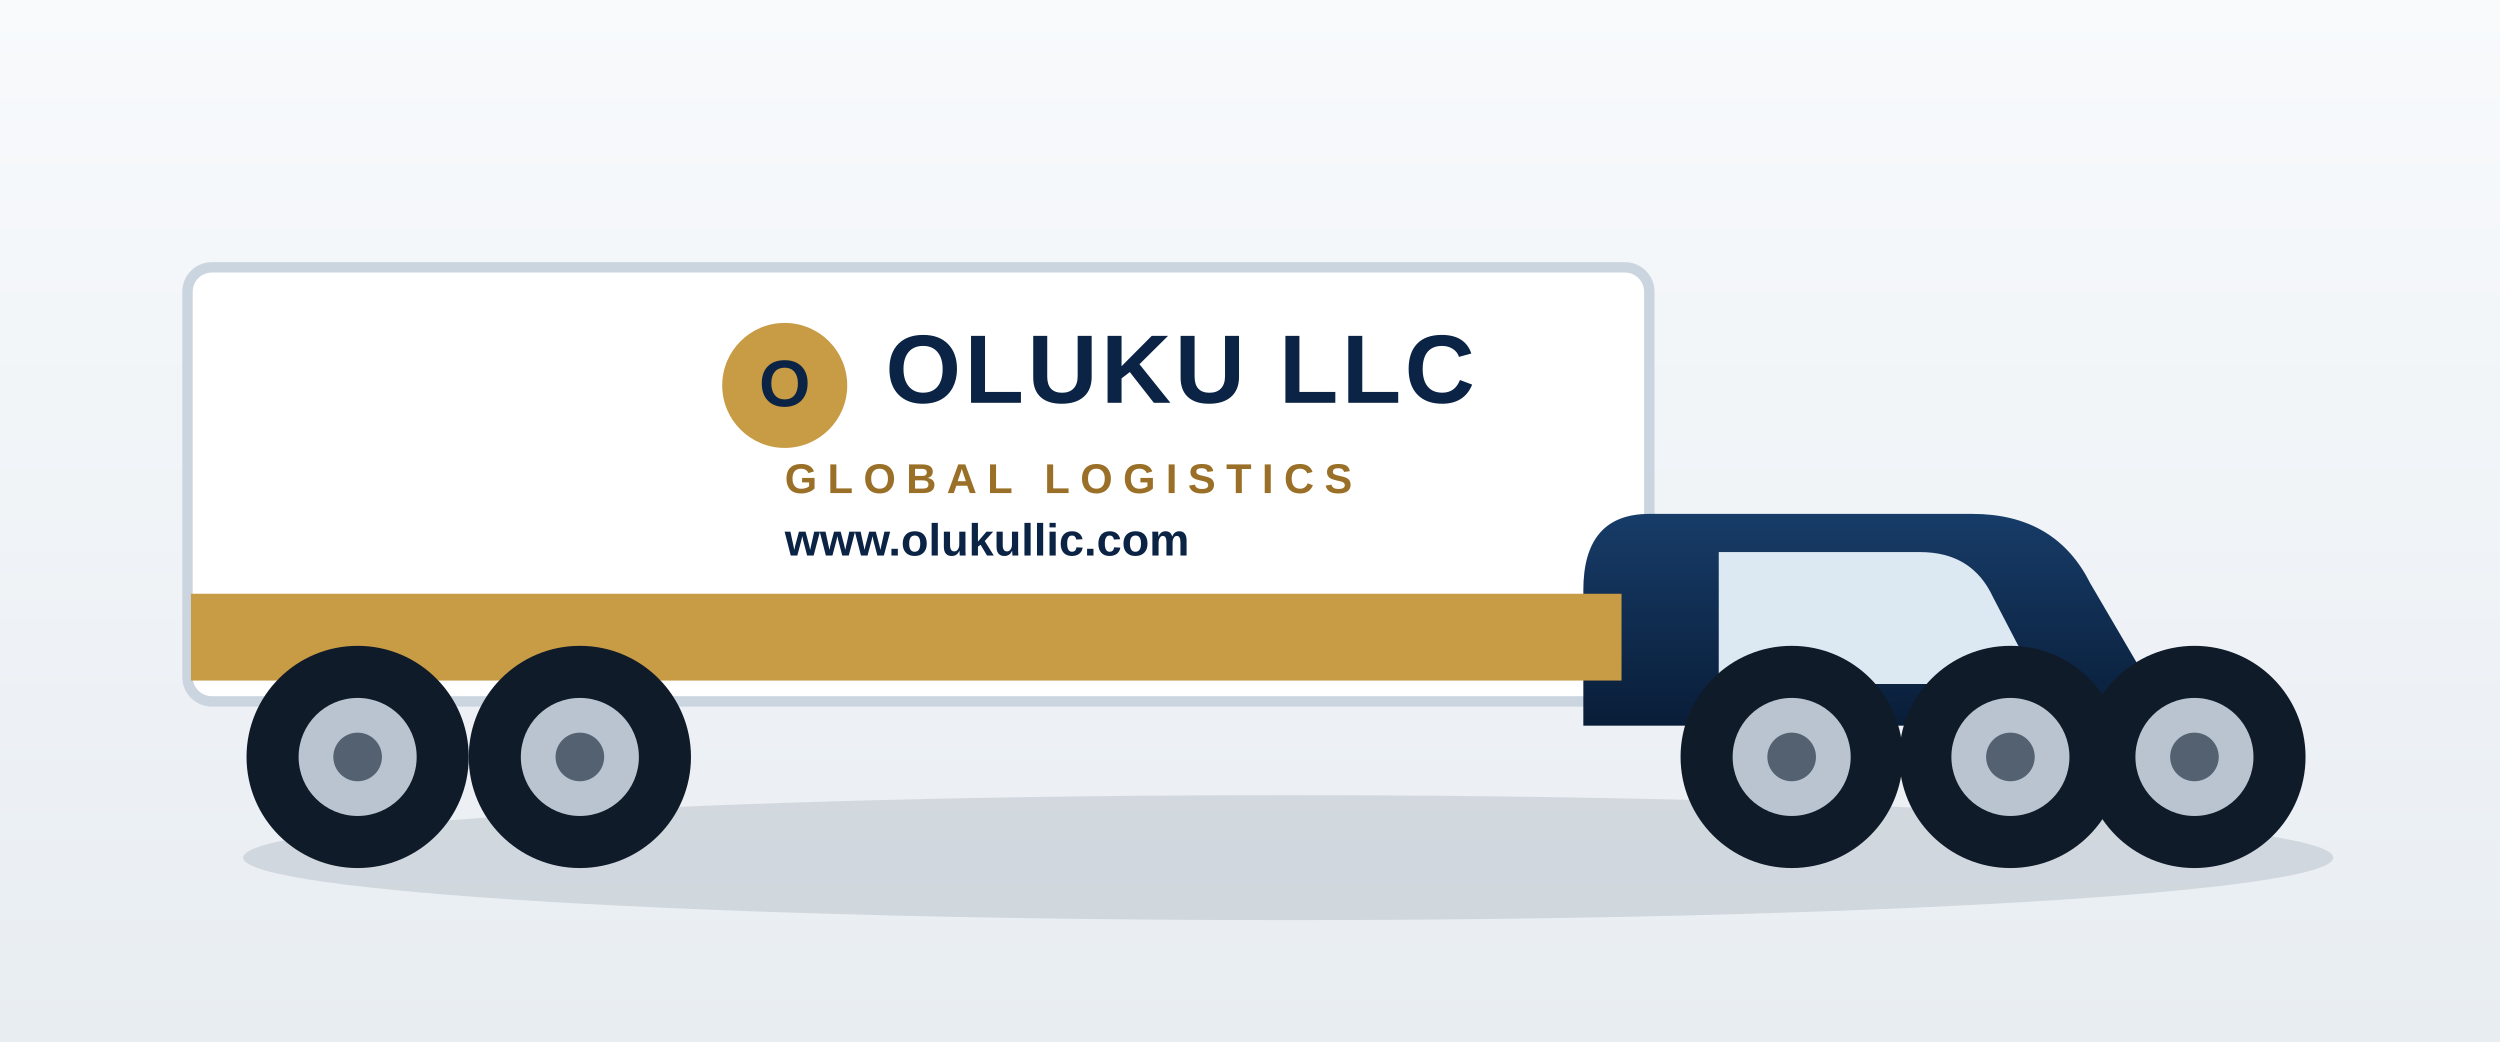
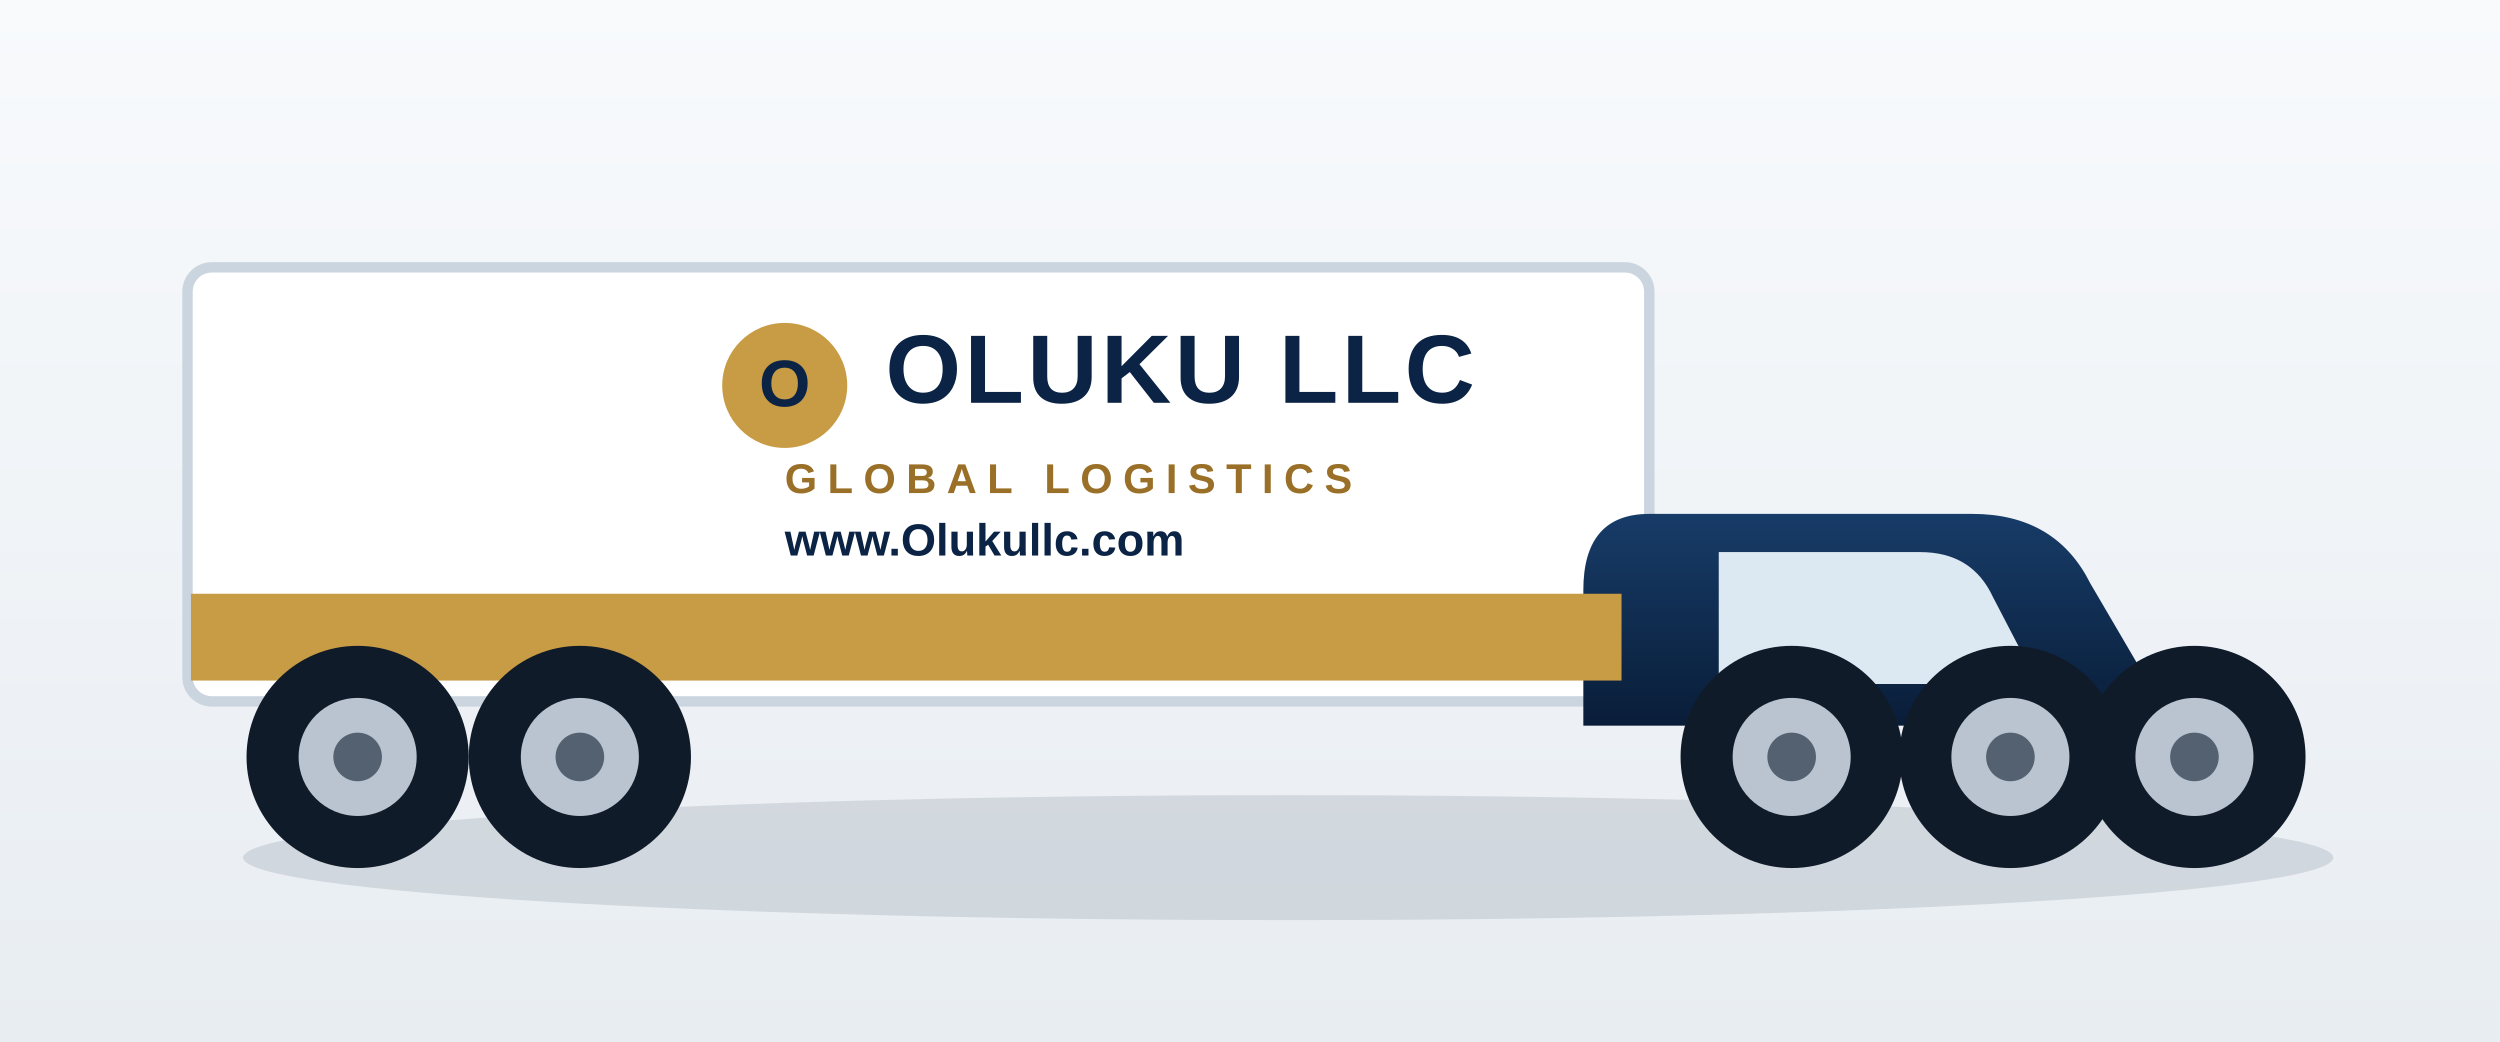
<svg xmlns="http://www.w3.org/2000/svg" viewBox="0 0 720 300" role="img" aria-labelledby="title desc">
  <defs>
    <linearGradient id="road" x2="0" y2="1">
      <stop stop-color="#f8fafc" />
      <stop offset="1" stop-color="#e8edf2" />
    </linearGradient>
    <linearGradient id="cab" x2="0" y2="1">
      <stop stop-color="#173c68" />
      <stop offset="1" stop-color="#091d38" />
    </linearGradient>
  </defs>
  <rect width="720" height="300" fill="url(#road)" />
  <ellipse cx="371" cy="247" rx="301" ry="18" fill="#10233d" opacity=".12" />
  <rect x="54" y="77" width="421" height="125" rx="7" fill="#fff" stroke="#cbd5df" stroke-width="3" />
  <path d="M475 148h93q24 0 34 20l24 41H456v-39q0-22 19-22Z" fill="url(#cab)" />
  <path d="M495 159h58q15 0 21 13l13 25H495Z" fill="#dce8f2" />
  <path d="M55 171h412v25H55Z" fill="#c89b45" />
  <circle cx="226" cy="111" r="18" fill="#c89b45" />
  <text x="226" y="117" fill="#0b2344" font-family="Arial,sans-serif" font-size="19" font-weight="700" text-anchor="middle">O</text>
  <text x="255" y="116" fill="#0b2344" font-family="Arial,sans-serif" font-size="28" font-weight="800" letter-spacing="1">OLUKU LLC</text>
  <text x="226" y="142" fill="#9a7028" font-family="Arial,sans-serif" font-size="12" font-weight="700" letter-spacing="3">GLOBAL LOGISTICS</text>
-   <text x="226" y="160" fill="#0b2344" font-family="Arial,sans-serif" font-size="13" font-weight="700">www.olukullic.com</text>
+   <text x="226" y="160" fill="#0b2344" font-family="Arial,sans-serif" font-size="13" font-weight="700">www.Olukullc.com</text>
  <circle cx="103" cy="218" r="32" fill="#101b2a" />
  <circle cx="103" cy="218" r="17" fill="#b9c4d0" />
  <circle cx="103" cy="218" r="7" fill="#536170" />
  <circle cx="167" cy="218" r="32" fill="#101b2a" />
  <circle cx="167" cy="218" r="17" fill="#b9c4d0" />
  <circle cx="167" cy="218" r="7" fill="#536170" />
  <circle cx="516" cy="218" r="32" fill="#101b2a" />
  <circle cx="516" cy="218" r="17" fill="#b9c4d0" />
  <circle cx="516" cy="218" r="7" fill="#536170" />
  <circle cx="579" cy="218" r="32" fill="#101b2a" />
  <circle cx="579" cy="218" r="17" fill="#b9c4d0" />
  <circle cx="579" cy="218" r="7" fill="#536170" />
  <circle cx="632" cy="218" r="32" fill="#101b2a" />
  <circle cx="632" cy="218" r="17" fill="#b9c4d0" />
  <circle cx="632" cy="218" r="7" fill="#536170" />
</svg>
